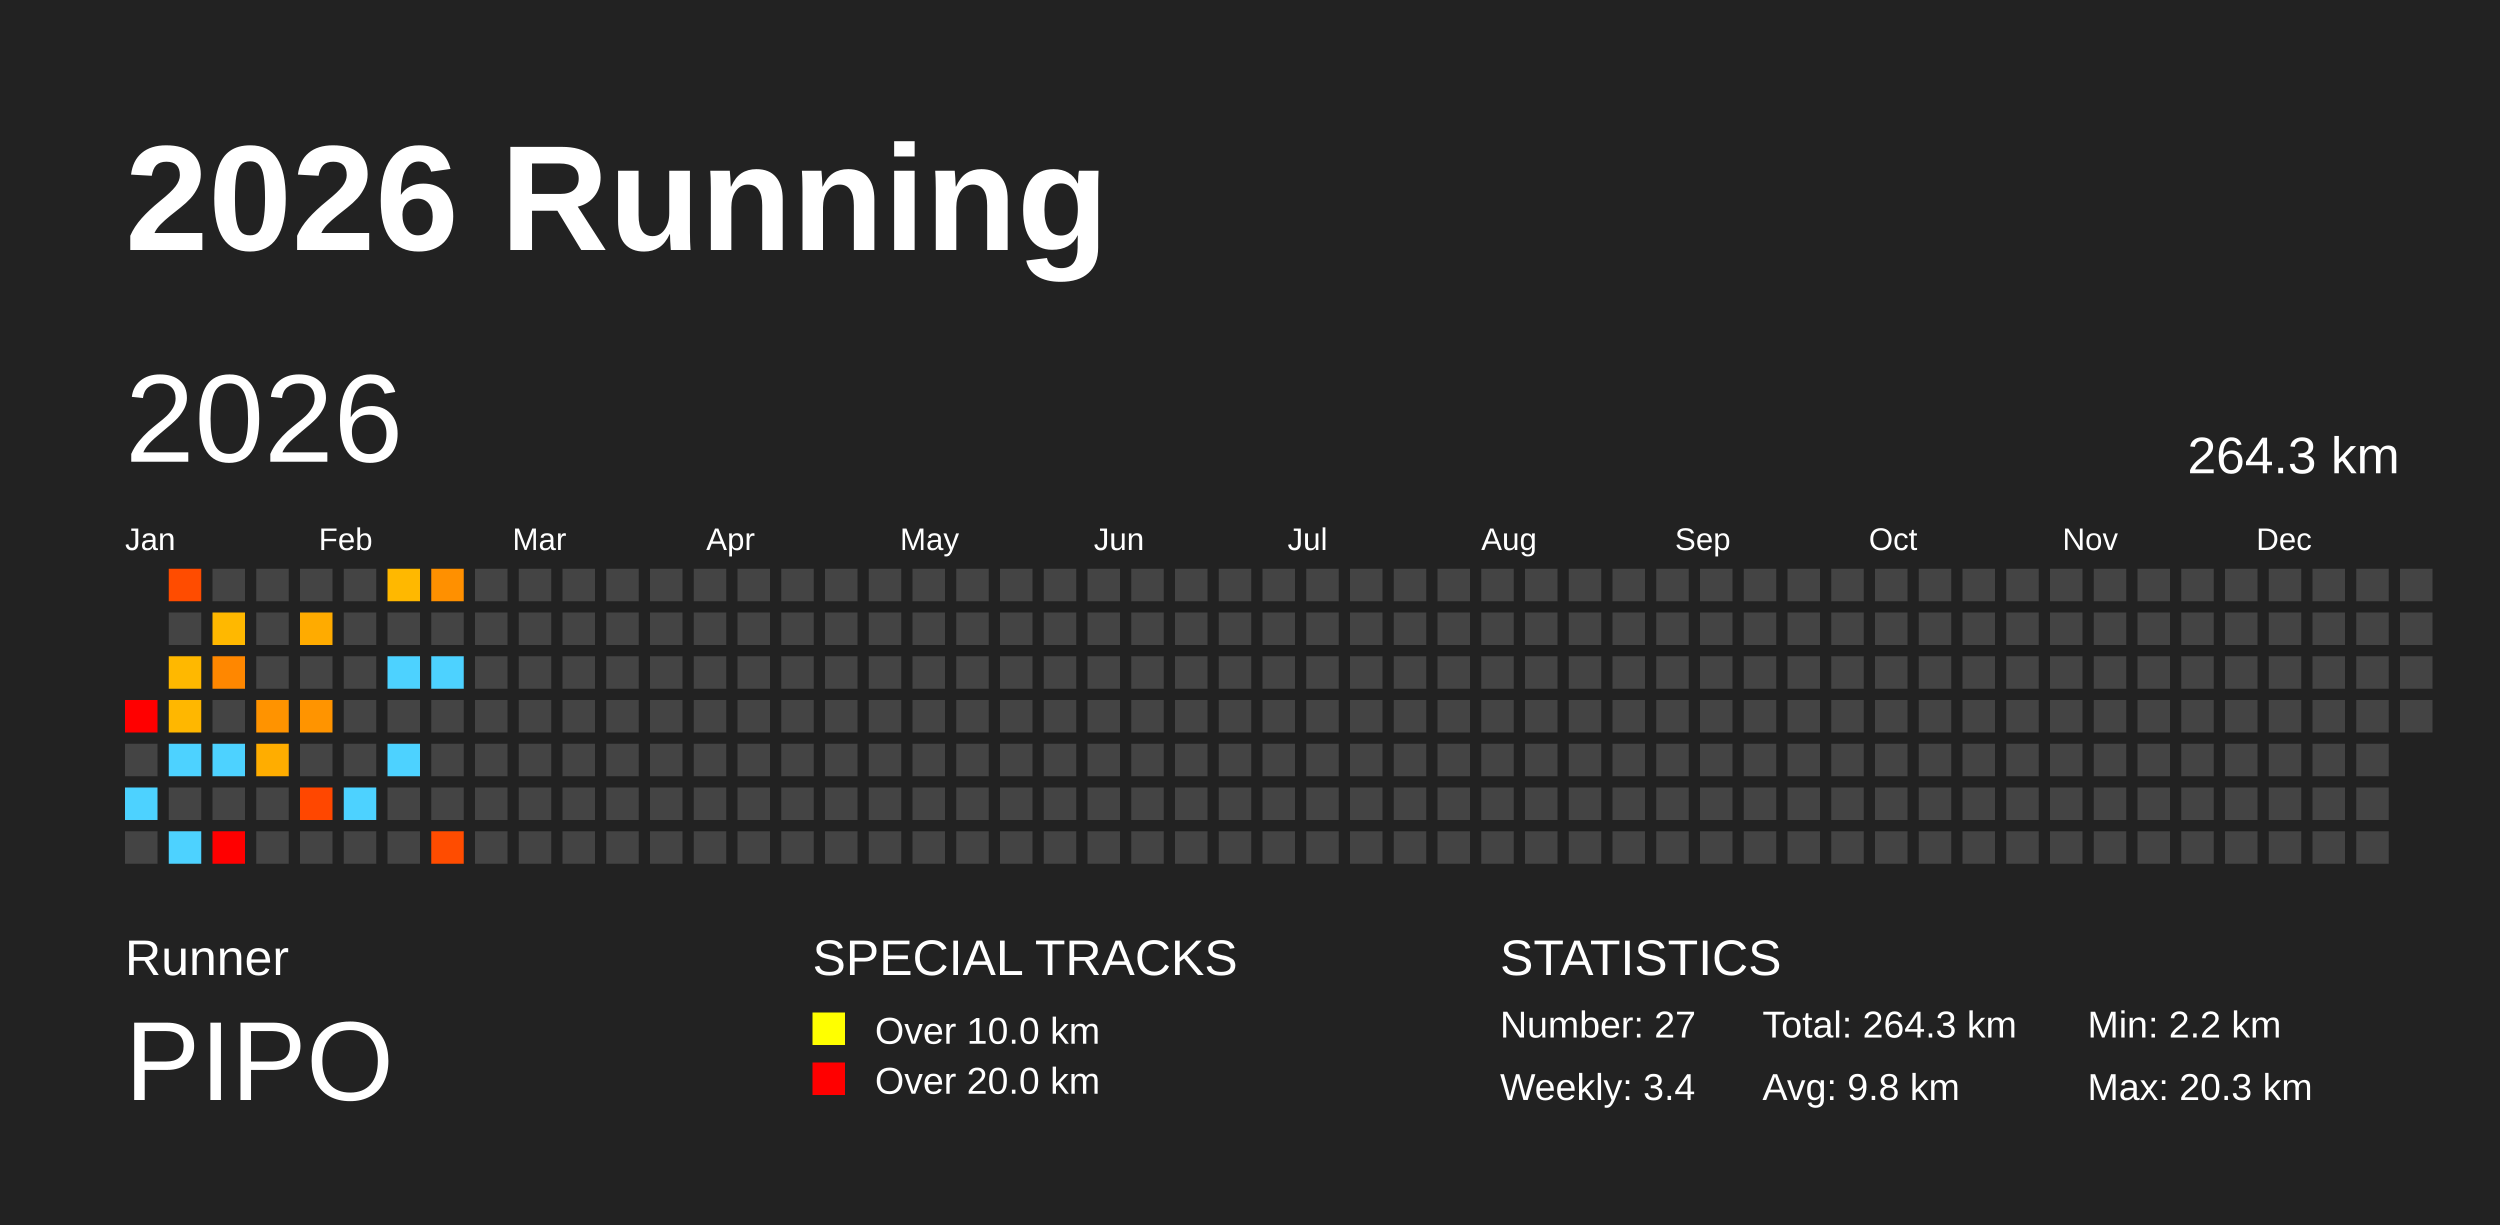
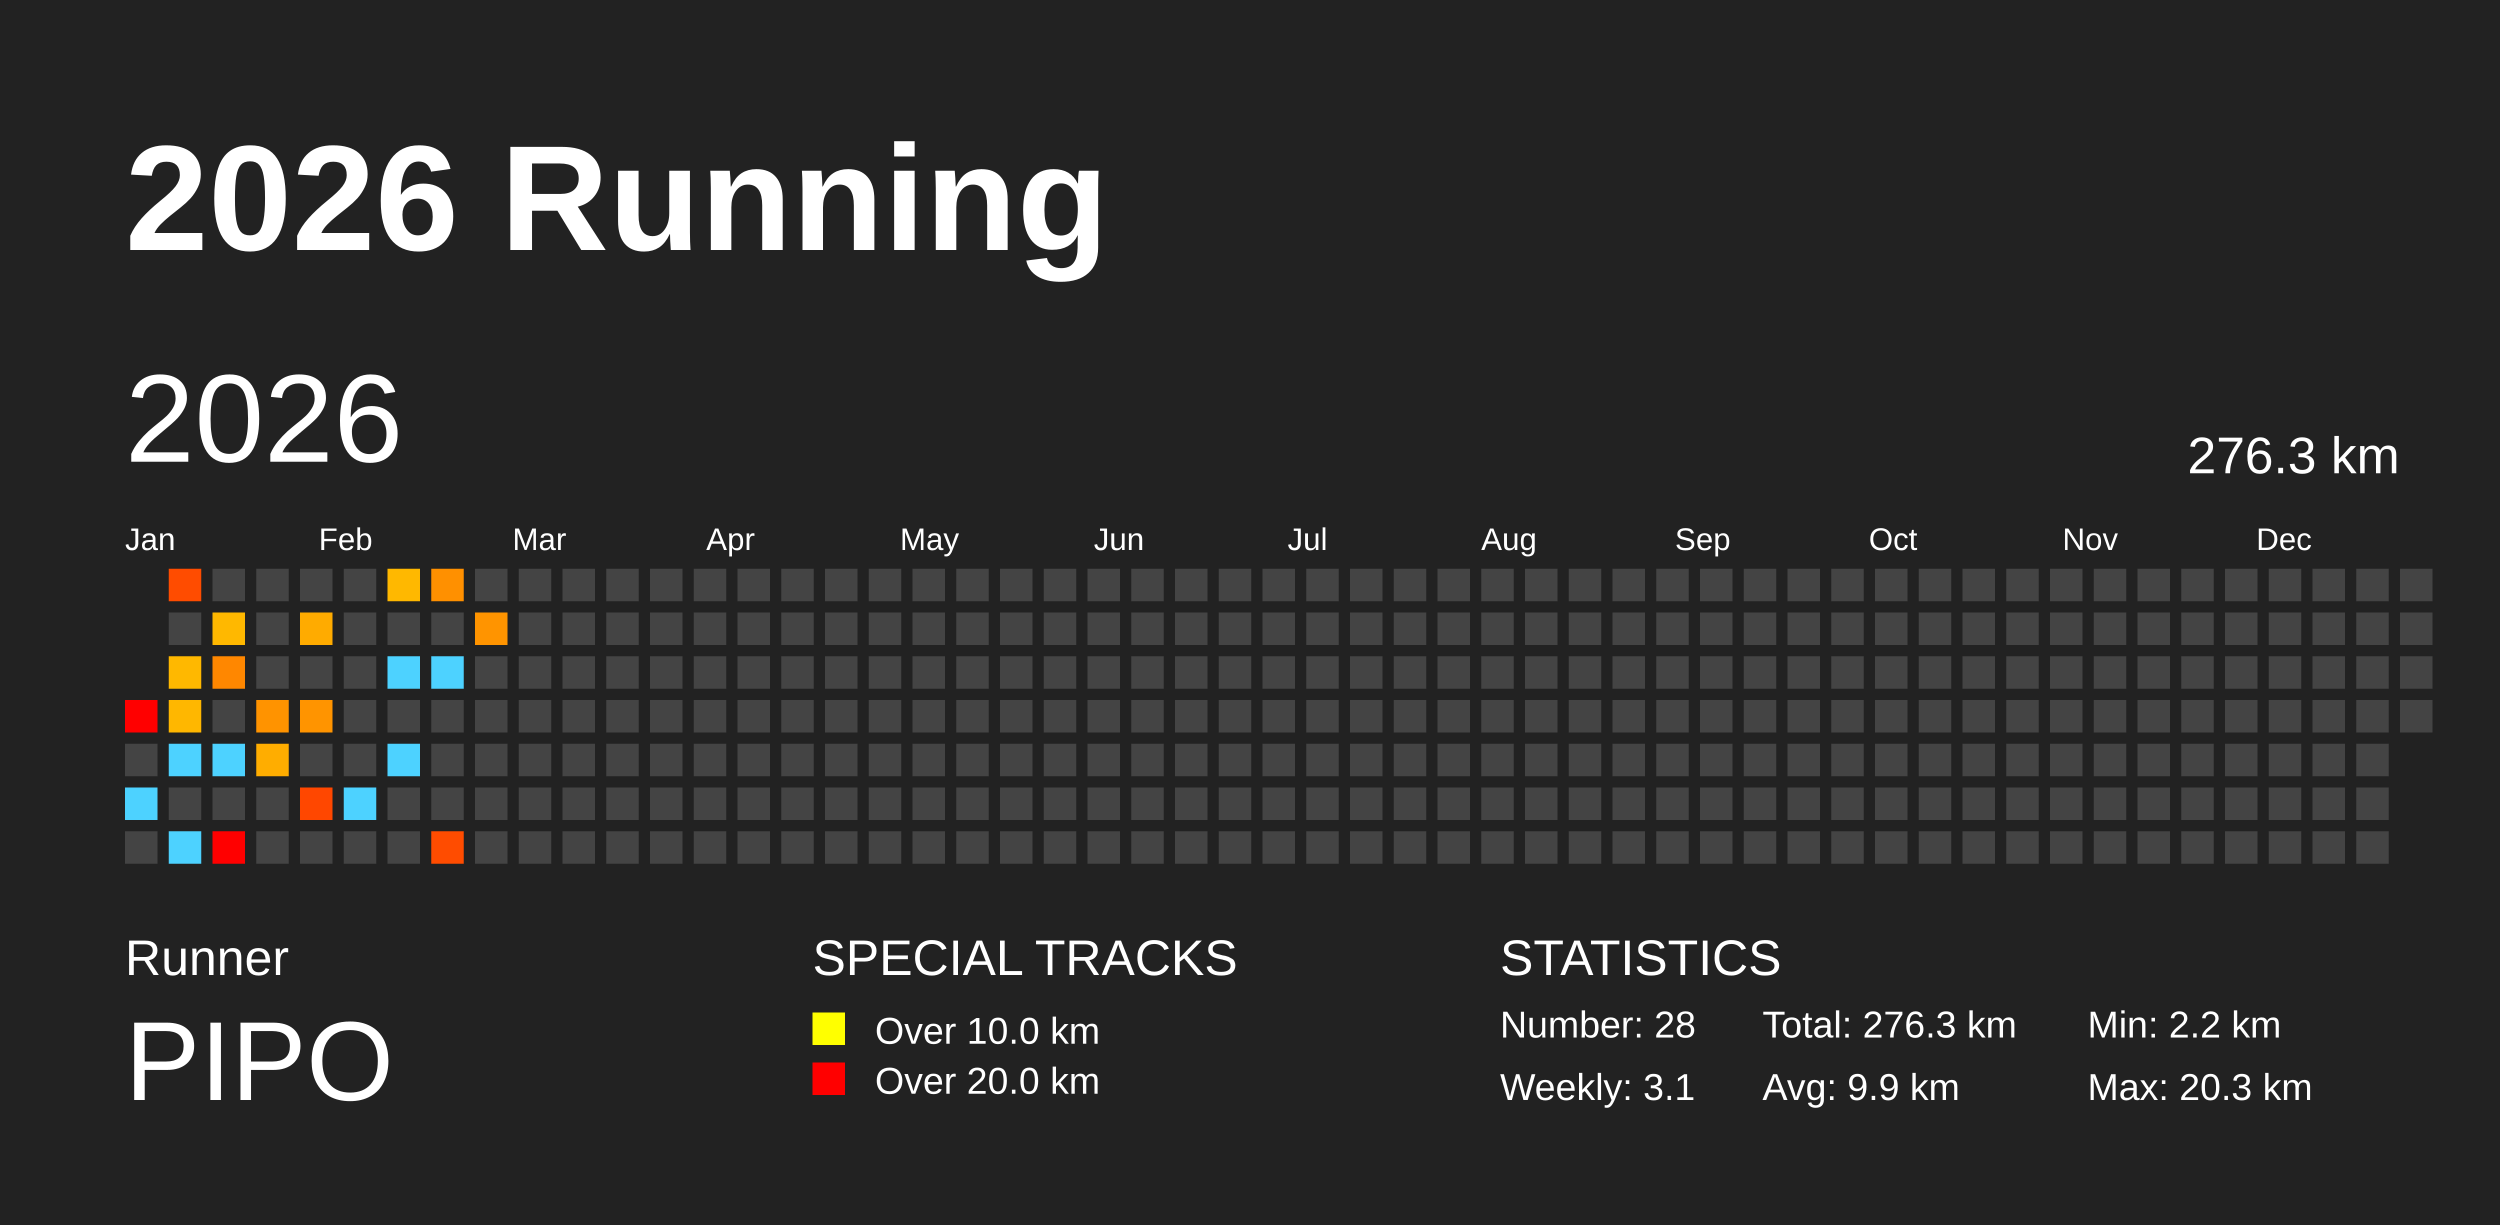
<svg xmlns="http://www.w3.org/2000/svg" baseProfile="full" height="98mm" version="1.1" viewBox="0,0,200,98" width="200mm">
  <defs />
  <rect fill="#222222" height="98" width="200" x="0" y="0" />
  <text fill="#FFFFFF" style="font-size:12px; font-family:Arial; font-weight:bold;" x="10" y="20">2026 Running</text>
  <text fill="#FFFFFF" style="font-size:4px; font-family:Arial" x="10" y="78">Runner</text>
  <text fill="#FFFFFF" style="font-size:9px; font-family:Arial" x="10" y="88">PIPO</text>
  <text fill="#FFFFFF" style="font-size:4px; font-family:Arial" x="65" y="78">SPECIAL TRACKS</text>
  <rect fill="yellow" height="2.6" width="2.6" x="65" y="81" />
  <text fill="#FFFFFF" style="font-size:3px; font-family:Arial" x="70" y="83.5">Over 10.0 km</text>
  <rect fill="red" height="2.6" width="2.6" x="65" y="85" />
  <text fill="#FFFFFF" style="font-size:3px; font-family:Arial" x="70" y="87.5">Over 20.0 km</text>
  <text fill="#FFFFFF" style="font-size:4px; font-family:Arial" x="120" y="78">STATISTICS</text>
-   <text fill="#FFFFFF" style="font-size:3px; font-family:Arial" x="120" y="83">Number: 27</text>
-   <text fill="#FFFFFF" style="font-size:3px; font-family:Arial" x="120" y="88">Weekly: 3.4</text>
-   <text fill="#FFFFFF" style="font-size:3px; font-family:Arial" x="141" y="83">Total: 264.3 km</text>
-   <text fill="#FFFFFF" style="font-size:3px; font-family:Arial" x="141" y="88">Avg: 9.8 km</text>
+   <text fill="#FFFFFF" style="font-size:3px; font-family:Arial" x="120" y="83">Number: 28</text>
+   <text fill="#FFFFFF" style="font-size:3px; font-family:Arial" x="120" y="88">Weekly: 3.1</text>
+   <text fill="#FFFFFF" style="font-size:3px; font-family:Arial" x="141" y="83">Total: 276.3 km</text>
+   <text fill="#FFFFFF" style="font-size:3px; font-family:Arial" x="141" y="88">Avg: 9.9 km</text>
  <text fill="#FFFFFF" style="font-size:3px; font-family:Arial" x="167" y="83">Min: 2.2 km</text>
  <text fill="#FFFFFF" style="font-size:3px; font-family:Arial" x="167" y="88">Max: 20.3 km</text>
  <text dominant-baseline="hanging" fill="#FFFFFF" style="font-size:10.0px; font-family:Arial;" x="10" y="30">2026</text>
-   <text dominant-baseline="hanging" fill="#FFFFFF" style="font-size:4.125px; font-family:Arial;" x="175" y="35">264.3 km</text>
+   <text dominant-baseline="hanging" fill="#FFFFFF" style="font-size:4.125px; font-family:Arial;" x="175" y="35">276.3 km</text>
  <text fill="#FFFFFF" style="font-size:2.5px; font-family:Arial" x="10.0" y="44">Jan</text>
  <text fill="#FFFFFF" style="font-size:2.5px; font-family:Arial" x="25.5" y="44">Feb</text>
  <text fill="#FFFFFF" style="font-size:2.5px; font-family:Arial" x="41.0" y="44">Mar</text>
  <text fill="#FFFFFF" style="font-size:2.5px; font-family:Arial" x="56.5" y="44">Apr</text>
  <text fill="#FFFFFF" style="font-size:2.5px; font-family:Arial" x="72.0" y="44">May</text>
  <text fill="#FFFFFF" style="font-size:2.5px; font-family:Arial" x="87.5" y="44">Jun</text>
  <text fill="#FFFFFF" style="font-size:2.5px; font-family:Arial" x="103.0" y="44">Jul</text>
  <text fill="#FFFFFF" style="font-size:2.5px; font-family:Arial" x="118.5" y="44">Aug</text>
  <text fill="#FFFFFF" style="font-size:2.5px; font-family:Arial" x="134.0" y="44">Sep</text>
  <text fill="#FFFFFF" style="font-size:2.5px; font-family:Arial" x="149.5" y="44">Oct</text>
  <text fill="#FFFFFF" style="font-size:2.5px; font-family:Arial" x="165.0" y="44">Nov</text>
  <text fill="#FFFFFF" style="font-size:2.5px; font-family:Arial" x="180.5" y="44">Dec</text>
  <rect fill="red" height="2.6" width="2.6" x="10.0" y="56.0" />
  <rect fill="#444444" height="2.6" width="2.6" x="10.0" y="59.5" />
  <rect fill="#4dd2ff" height="2.6" width="2.6" x="10.0" y="63.0" />
  <rect fill="#444444" height="2.6" width="2.6" x="10.0" y="66.5" />
  <rect fill="#ff4c00" height="2.6" width="2.6" x="13.5" y="45.5" />
  <rect fill="#444444" height="2.6" width="2.6" x="13.5" y="49.0" />
  <rect fill="#ffb800" height="2.6" width="2.6" x="13.5" y="52.5" />
  <rect fill="#ffb700" height="2.6" width="2.6" x="13.5" y="56.0" />
  <rect fill="#4dd2ff" height="2.6" width="2.6" x="13.5" y="59.5" />
  <rect fill="#444444" height="2.6" width="2.6" x="13.5" y="63.0" />
  <rect fill="#4dd2ff" height="2.6" width="2.6" x="13.5" y="66.5" />
  <rect fill="#444444" height="2.6" width="2.6" x="17.0" y="45.5" />
  <rect fill="#ffb800" height="2.6" width="2.6" x="17.0" y="49.0" />
  <rect fill="#ff8700" height="2.6" width="2.6" x="17.0" y="52.5" />
  <rect fill="#444444" height="2.6" width="2.6" x="17.0" y="56.0" />
  <rect fill="#4dd2ff" height="2.6" width="2.6" x="17.0" y="59.5" />
  <rect fill="#444444" height="2.6" width="2.6" x="17.0" y="63.0" />
  <rect fill="red" height="2.6" width="2.6" x="17.0" y="66.5" />
  <rect fill="#444444" height="2.6" width="2.6" x="20.5" y="45.5" />
  <rect fill="#444444" height="2.6" width="2.6" x="20.5" y="49.0" />
  <rect fill="#444444" height="2.6" width="2.6" x="20.5" y="52.5" />
  <rect fill="#ff9300" height="2.6" width="2.6" x="20.5" y="56.0" />
  <rect fill="#ffad00" height="2.6" width="2.6" x="20.5" y="59.5" />
  <rect fill="#444444" height="2.6" width="2.6" x="20.5" y="63.0" />
  <rect fill="#444444" height="2.6" width="2.6" x="20.5" y="66.5" />
  <rect fill="#444444" height="2.6" width="2.6" x="24.0" y="45.5" />
  <rect fill="#ffab00" height="2.6" width="2.6" x="24.0" y="49.0" />
  <rect fill="#444444" height="2.6" width="2.6" x="24.0" y="52.5" />
  <rect fill="#ff9400" height="2.6" width="2.6" x="24.0" y="56.0" />
  <rect fill="#444444" height="2.6" width="2.6" x="24.0" y="59.5" />
  <rect fill="#ff4700" height="2.6" width="2.6" x="24.0" y="63.0" />
  <rect fill="#444444" height="2.6" width="2.6" x="24.0" y="66.5" />
  <rect fill="#444444" height="2.6" width="2.6" x="27.5" y="45.5" />
  <rect fill="#444444" height="2.6" width="2.6" x="27.5" y="49.0" />
  <rect fill="#444444" height="2.6" width="2.6" x="27.5" y="52.5" />
  <rect fill="#444444" height="2.6" width="2.6" x="27.5" y="56.0" />
  <rect fill="#444444" height="2.6" width="2.6" x="27.5" y="59.5" />
  <rect fill="#4dd2ff" height="2.6" width="2.6" x="27.5" y="63.0" />
  <rect fill="#444444" height="2.6" width="2.6" x="27.5" y="66.5" />
  <rect fill="#ffb800" height="2.6" width="2.6" x="31.0" y="45.5" />
  <rect fill="#444444" height="2.6" width="2.6" x="31.0" y="49.0" />
  <rect fill="#4dd2ff" height="2.6" width="2.6" x="31.0" y="52.5" />
  <rect fill="#444444" height="2.6" width="2.6" x="31.0" y="56.0" />
  <rect fill="#4dd2ff" height="2.6" width="2.6" x="31.0" y="59.5" />
  <rect fill="#444444" height="2.6" width="2.6" x="31.0" y="63.0" />
  <rect fill="#444444" height="2.6" width="2.6" x="31.0" y="66.5" />
  <rect fill="#ff9000" height="2.6" width="2.6" x="34.5" y="45.5" />
  <rect fill="#444444" height="2.6" width="2.6" x="34.5" y="49.0" />
  <rect fill="#4dd2ff" height="2.6" width="2.6" x="34.5" y="52.5" />
  <rect fill="#444444" height="2.6" width="2.6" x="34.5" y="56.0" />
  <rect fill="#444444" height="2.6" width="2.6" x="34.5" y="59.5" />
  <rect fill="#444444" height="2.6" width="2.6" x="34.5" y="63.0" />
  <rect fill="#ff4c00" height="2.6" width="2.6" x="34.5" y="66.5" />
  <rect fill="#444444" height="2.6" width="2.6" x="38.0" y="45.5" />
-   <rect fill="#444444" height="2.6" width="2.6" x="38.0" y="49.0" />
+   <rect fill="#ff9400" height="2.6" width="2.6" x="38.0" y="49.0" />
  <rect fill="#444444" height="2.6" width="2.6" x="38.0" y="52.5" />
  <rect fill="#444444" height="2.6" width="2.6" x="38.0" y="56.0" />
  <rect fill="#444444" height="2.6" width="2.6" x="38.0" y="59.5" />
  <rect fill="#444444" height="2.6" width="2.6" x="38.0" y="63.0" />
  <rect fill="#444444" height="2.6" width="2.6" x="38.0" y="66.5" />
  <rect fill="#444444" height="2.6" width="2.6" x="41.5" y="45.5" />
  <rect fill="#444444" height="2.6" width="2.6" x="41.5" y="49.0" />
  <rect fill="#444444" height="2.6" width="2.6" x="41.5" y="52.5" />
  <rect fill="#444444" height="2.6" width="2.6" x="41.5" y="56.0" />
  <rect fill="#444444" height="2.6" width="2.6" x="41.5" y="59.5" />
  <rect fill="#444444" height="2.6" width="2.6" x="41.5" y="63.0" />
  <rect fill="#444444" height="2.6" width="2.6" x="41.5" y="66.5" />
  <rect fill="#444444" height="2.6" width="2.6" x="45.0" y="45.5" />
  <rect fill="#444444" height="2.6" width="2.6" x="45.0" y="49.0" />
  <rect fill="#444444" height="2.6" width="2.6" x="45.0" y="52.5" />
  <rect fill="#444444" height="2.6" width="2.6" x="45.0" y="56.0" />
  <rect fill="#444444" height="2.6" width="2.6" x="45.0" y="59.5" />
  <rect fill="#444444" height="2.6" width="2.6" x="45.0" y="63.0" />
  <rect fill="#444444" height="2.6" width="2.6" x="45.0" y="66.5" />
  <rect fill="#444444" height="2.6" width="2.6" x="48.5" y="45.5" />
  <rect fill="#444444" height="2.6" width="2.6" x="48.5" y="49.0" />
  <rect fill="#444444" height="2.6" width="2.6" x="48.5" y="52.5" />
  <rect fill="#444444" height="2.6" width="2.6" x="48.5" y="56.0" />
  <rect fill="#444444" height="2.6" width="2.6" x="48.5" y="59.5" />
  <rect fill="#444444" height="2.6" width="2.6" x="48.5" y="63.0" />
  <rect fill="#444444" height="2.6" width="2.6" x="48.5" y="66.5" />
  <rect fill="#444444" height="2.6" width="2.6" x="52.0" y="45.5" />
  <rect fill="#444444" height="2.6" width="2.6" x="52.0" y="49.0" />
  <rect fill="#444444" height="2.6" width="2.6" x="52.0" y="52.5" />
  <rect fill="#444444" height="2.6" width="2.6" x="52.0" y="56.0" />
  <rect fill="#444444" height="2.6" width="2.6" x="52.0" y="59.5" />
  <rect fill="#444444" height="2.6" width="2.6" x="52.0" y="63.0" />
  <rect fill="#444444" height="2.6" width="2.6" x="52.0" y="66.5" />
  <rect fill="#444444" height="2.6" width="2.6" x="55.5" y="45.5" />
  <rect fill="#444444" height="2.6" width="2.6" x="55.5" y="49.0" />
  <rect fill="#444444" height="2.6" width="2.6" x="55.5" y="52.5" />
  <rect fill="#444444" height="2.6" width="2.6" x="55.5" y="56.0" />
  <rect fill="#444444" height="2.6" width="2.6" x="55.5" y="59.5" />
  <rect fill="#444444" height="2.6" width="2.6" x="55.5" y="63.0" />
  <rect fill="#444444" height="2.6" width="2.6" x="55.5" y="66.5" />
  <rect fill="#444444" height="2.6" width="2.6" x="59.0" y="45.5" />
  <rect fill="#444444" height="2.6" width="2.6" x="59.0" y="49.0" />
  <rect fill="#444444" height="2.6" width="2.6" x="59.0" y="52.5" />
  <rect fill="#444444" height="2.6" width="2.6" x="59.0" y="56.0" />
  <rect fill="#444444" height="2.6" width="2.6" x="59.0" y="59.5" />
  <rect fill="#444444" height="2.6" width="2.6" x="59.0" y="63.0" />
  <rect fill="#444444" height="2.6" width="2.6" x="59.0" y="66.5" />
  <rect fill="#444444" height="2.6" width="2.6" x="62.5" y="45.5" />
  <rect fill="#444444" height="2.6" width="2.6" x="62.5" y="49.0" />
  <rect fill="#444444" height="2.6" width="2.6" x="62.5" y="52.5" />
  <rect fill="#444444" height="2.6" width="2.6" x="62.5" y="56.0" />
  <rect fill="#444444" height="2.6" width="2.6" x="62.5" y="59.5" />
  <rect fill="#444444" height="2.6" width="2.6" x="62.5" y="63.0" />
  <rect fill="#444444" height="2.6" width="2.6" x="62.5" y="66.5" />
  <rect fill="#444444" height="2.6" width="2.6" x="66.0" y="45.5" />
  <rect fill="#444444" height="2.6" width="2.6" x="66.0" y="49.0" />
  <rect fill="#444444" height="2.6" width="2.6" x="66.0" y="52.5" />
  <rect fill="#444444" height="2.6" width="2.6" x="66.0" y="56.0" />
  <rect fill="#444444" height="2.6" width="2.6" x="66.0" y="59.5" />
  <rect fill="#444444" height="2.6" width="2.6" x="66.0" y="63.0" />
  <rect fill="#444444" height="2.6" width="2.6" x="66.0" y="66.5" />
  <rect fill="#444444" height="2.6" width="2.6" x="69.5" y="45.5" />
  <rect fill="#444444" height="2.6" width="2.6" x="69.5" y="49.0" />
  <rect fill="#444444" height="2.6" width="2.6" x="69.5" y="52.5" />
  <rect fill="#444444" height="2.6" width="2.6" x="69.5" y="56.0" />
  <rect fill="#444444" height="2.6" width="2.6" x="69.5" y="59.5" />
  <rect fill="#444444" height="2.6" width="2.6" x="69.5" y="63.0" />
  <rect fill="#444444" height="2.6" width="2.6" x="69.5" y="66.5" />
  <rect fill="#444444" height="2.6" width="2.6" x="73.0" y="45.5" />
  <rect fill="#444444" height="2.6" width="2.6" x="73.0" y="49.0" />
  <rect fill="#444444" height="2.6" width="2.6" x="73.0" y="52.5" />
  <rect fill="#444444" height="2.6" width="2.6" x="73.0" y="56.0" />
  <rect fill="#444444" height="2.6" width="2.6" x="73.0" y="59.5" />
  <rect fill="#444444" height="2.6" width="2.6" x="73.0" y="63.0" />
  <rect fill="#444444" height="2.6" width="2.6" x="73.0" y="66.5" />
  <rect fill="#444444" height="2.6" width="2.6" x="76.5" y="45.5" />
  <rect fill="#444444" height="2.6" width="2.6" x="76.5" y="49.0" />
  <rect fill="#444444" height="2.6" width="2.6" x="76.5" y="52.5" />
  <rect fill="#444444" height="2.6" width="2.6" x="76.5" y="56.0" />
  <rect fill="#444444" height="2.6" width="2.6" x="76.5" y="59.5" />
  <rect fill="#444444" height="2.6" width="2.6" x="76.5" y="63.0" />
  <rect fill="#444444" height="2.6" width="2.6" x="76.5" y="66.5" />
  <rect fill="#444444" height="2.6" width="2.6" x="80.0" y="45.5" />
  <rect fill="#444444" height="2.6" width="2.6" x="80.0" y="49.0" />
  <rect fill="#444444" height="2.6" width="2.6" x="80.0" y="52.5" />
  <rect fill="#444444" height="2.6" width="2.6" x="80.0" y="56.0" />
  <rect fill="#444444" height="2.6" width="2.6" x="80.0" y="59.5" />
  <rect fill="#444444" height="2.6" width="2.6" x="80.0" y="63.0" />
  <rect fill="#444444" height="2.6" width="2.6" x="80.0" y="66.5" />
  <rect fill="#444444" height="2.6" width="2.6" x="83.5" y="45.5" />
  <rect fill="#444444" height="2.6" width="2.6" x="83.5" y="49.0" />
  <rect fill="#444444" height="2.6" width="2.6" x="83.5" y="52.5" />
  <rect fill="#444444" height="2.6" width="2.6" x="83.5" y="56.0" />
  <rect fill="#444444" height="2.6" width="2.6" x="83.5" y="59.5" />
  <rect fill="#444444" height="2.6" width="2.6" x="83.5" y="63.0" />
  <rect fill="#444444" height="2.6" width="2.6" x="83.5" y="66.5" />
  <rect fill="#444444" height="2.6" width="2.6" x="87.0" y="45.5" />
  <rect fill="#444444" height="2.6" width="2.6" x="87.0" y="49.0" />
  <rect fill="#444444" height="2.6" width="2.6" x="87.0" y="52.5" />
  <rect fill="#444444" height="2.6" width="2.6" x="87.0" y="56.0" />
  <rect fill="#444444" height="2.6" width="2.6" x="87.0" y="59.5" />
  <rect fill="#444444" height="2.6" width="2.6" x="87.0" y="63.0" />
  <rect fill="#444444" height="2.6" width="2.6" x="87.0" y="66.5" />
  <rect fill="#444444" height="2.6" width="2.6" x="90.5" y="45.5" />
  <rect fill="#444444" height="2.6" width="2.6" x="90.5" y="49.0" />
  <rect fill="#444444" height="2.6" width="2.6" x="90.5" y="52.5" />
  <rect fill="#444444" height="2.6" width="2.6" x="90.5" y="56.0" />
  <rect fill="#444444" height="2.6" width="2.6" x="90.5" y="59.5" />
  <rect fill="#444444" height="2.6" width="2.6" x="90.5" y="63.0" />
  <rect fill="#444444" height="2.6" width="2.6" x="90.5" y="66.5" />
  <rect fill="#444444" height="2.6" width="2.6" x="94.0" y="45.5" />
  <rect fill="#444444" height="2.6" width="2.6" x="94.0" y="49.0" />
  <rect fill="#444444" height="2.6" width="2.6" x="94.0" y="52.5" />
  <rect fill="#444444" height="2.6" width="2.6" x="94.0" y="56.0" />
  <rect fill="#444444" height="2.6" width="2.6" x="94.0" y="59.5" />
  <rect fill="#444444" height="2.6" width="2.6" x="94.0" y="63.0" />
  <rect fill="#444444" height="2.6" width="2.6" x="94.0" y="66.5" />
  <rect fill="#444444" height="2.6" width="2.6" x="97.5" y="45.5" />
  <rect fill="#444444" height="2.6" width="2.6" x="97.5" y="49.0" />
  <rect fill="#444444" height="2.6" width="2.6" x="97.5" y="52.5" />
  <rect fill="#444444" height="2.6" width="2.6" x="97.5" y="56.0" />
  <rect fill="#444444" height="2.6" width="2.6" x="97.5" y="59.5" />
  <rect fill="#444444" height="2.6" width="2.6" x="97.5" y="63.0" />
  <rect fill="#444444" height="2.6" width="2.6" x="97.5" y="66.5" />
  <rect fill="#444444" height="2.6" width="2.6" x="101.0" y="45.5" />
  <rect fill="#444444" height="2.6" width="2.6" x="101.0" y="49.0" />
  <rect fill="#444444" height="2.6" width="2.6" x="101.0" y="52.5" />
  <rect fill="#444444" height="2.6" width="2.6" x="101.0" y="56.0" />
  <rect fill="#444444" height="2.6" width="2.6" x="101.0" y="59.5" />
  <rect fill="#444444" height="2.6" width="2.6" x="101.0" y="63.0" />
  <rect fill="#444444" height="2.6" width="2.6" x="101.0" y="66.5" />
  <rect fill="#444444" height="2.6" width="2.6" x="104.5" y="45.5" />
  <rect fill="#444444" height="2.6" width="2.6" x="104.5" y="49.0" />
  <rect fill="#444444" height="2.6" width="2.6" x="104.5" y="52.5" />
  <rect fill="#444444" height="2.6" width="2.6" x="104.5" y="56.0" />
  <rect fill="#444444" height="2.6" width="2.6" x="104.5" y="59.5" />
  <rect fill="#444444" height="2.6" width="2.6" x="104.5" y="63.0" />
  <rect fill="#444444" height="2.6" width="2.6" x="104.5" y="66.5" />
  <rect fill="#444444" height="2.6" width="2.6" x="108.0" y="45.5" />
  <rect fill="#444444" height="2.6" width="2.6" x="108.0" y="49.0" />
  <rect fill="#444444" height="2.6" width="2.6" x="108.0" y="52.5" />
  <rect fill="#444444" height="2.6" width="2.6" x="108.0" y="56.0" />
  <rect fill="#444444" height="2.6" width="2.6" x="108.0" y="59.5" />
  <rect fill="#444444" height="2.6" width="2.6" x="108.0" y="63.0" />
  <rect fill="#444444" height="2.6" width="2.6" x="108.0" y="66.5" />
  <rect fill="#444444" height="2.6" width="2.6" x="111.5" y="45.5" />
  <rect fill="#444444" height="2.6" width="2.6" x="111.5" y="49.0" />
  <rect fill="#444444" height="2.6" width="2.6" x="111.5" y="52.5" />
  <rect fill="#444444" height="2.6" width="2.6" x="111.5" y="56.0" />
  <rect fill="#444444" height="2.6" width="2.6" x="111.5" y="59.5" />
  <rect fill="#444444" height="2.6" width="2.6" x="111.5" y="63.0" />
  <rect fill="#444444" height="2.6" width="2.6" x="111.5" y="66.5" />
  <rect fill="#444444" height="2.6" width="2.6" x="115.0" y="45.5" />
  <rect fill="#444444" height="2.6" width="2.6" x="115.0" y="49.0" />
  <rect fill="#444444" height="2.6" width="2.6" x="115.0" y="52.5" />
  <rect fill="#444444" height="2.6" width="2.6" x="115.0" y="56.0" />
  <rect fill="#444444" height="2.6" width="2.6" x="115.0" y="59.5" />
  <rect fill="#444444" height="2.6" width="2.6" x="115.0" y="63.0" />
  <rect fill="#444444" height="2.6" width="2.6" x="115.0" y="66.5" />
  <rect fill="#444444" height="2.6" width="2.6" x="118.5" y="45.5" />
  <rect fill="#444444" height="2.6" width="2.6" x="118.5" y="49.0" />
  <rect fill="#444444" height="2.6" width="2.6" x="118.5" y="52.5" />
  <rect fill="#444444" height="2.6" width="2.6" x="118.5" y="56.0" />
  <rect fill="#444444" height="2.6" width="2.6" x="118.5" y="59.5" />
  <rect fill="#444444" height="2.6" width="2.6" x="118.5" y="63.0" />
  <rect fill="#444444" height="2.6" width="2.6" x="118.5" y="66.5" />
  <rect fill="#444444" height="2.6" width="2.6" x="122.0" y="45.5" />
  <rect fill="#444444" height="2.6" width="2.6" x="122.0" y="49.0" />
  <rect fill="#444444" height="2.6" width="2.6" x="122.0" y="52.5" />
  <rect fill="#444444" height="2.6" width="2.6" x="122.0" y="56.0" />
  <rect fill="#444444" height="2.6" width="2.6" x="122.0" y="59.5" />
  <rect fill="#444444" height="2.6" width="2.6" x="122.0" y="63.0" />
  <rect fill="#444444" height="2.6" width="2.6" x="122.0" y="66.5" />
  <rect fill="#444444" height="2.6" width="2.6" x="125.5" y="45.5" />
  <rect fill="#444444" height="2.6" width="2.6" x="125.5" y="49.0" />
  <rect fill="#444444" height="2.6" width="2.6" x="125.5" y="52.5" />
  <rect fill="#444444" height="2.6" width="2.6" x="125.5" y="56.0" />
  <rect fill="#444444" height="2.6" width="2.6" x="125.5" y="59.5" />
  <rect fill="#444444" height="2.6" width="2.6" x="125.5" y="63.0" />
  <rect fill="#444444" height="2.6" width="2.6" x="125.5" y="66.5" />
  <rect fill="#444444" height="2.6" width="2.6" x="129.0" y="45.5" />
  <rect fill="#444444" height="2.6" width="2.6" x="129.0" y="49.0" />
  <rect fill="#444444" height="2.6" width="2.6" x="129.0" y="52.5" />
  <rect fill="#444444" height="2.6" width="2.6" x="129.0" y="56.0" />
  <rect fill="#444444" height="2.6" width="2.6" x="129.0" y="59.5" />
  <rect fill="#444444" height="2.6" width="2.6" x="129.0" y="63.0" />
  <rect fill="#444444" height="2.6" width="2.6" x="129.0" y="66.5" />
  <rect fill="#444444" height="2.6" width="2.6" x="132.5" y="45.5" />
  <rect fill="#444444" height="2.6" width="2.6" x="132.5" y="49.0" />
  <rect fill="#444444" height="2.6" width="2.6" x="132.5" y="52.5" />
  <rect fill="#444444" height="2.6" width="2.6" x="132.5" y="56.0" />
  <rect fill="#444444" height="2.6" width="2.6" x="132.5" y="59.5" />
  <rect fill="#444444" height="2.6" width="2.6" x="132.5" y="63.0" />
  <rect fill="#444444" height="2.6" width="2.6" x="132.5" y="66.5" />
  <rect fill="#444444" height="2.6" width="2.6" x="136.0" y="45.5" />
  <rect fill="#444444" height="2.6" width="2.6" x="136.0" y="49.0" />
  <rect fill="#444444" height="2.6" width="2.6" x="136.0" y="52.5" />
  <rect fill="#444444" height="2.6" width="2.6" x="136.0" y="56.0" />
  <rect fill="#444444" height="2.6" width="2.6" x="136.0" y="59.5" />
  <rect fill="#444444" height="2.6" width="2.6" x="136.0" y="63.0" />
  <rect fill="#444444" height="2.6" width="2.6" x="136.0" y="66.5" />
  <rect fill="#444444" height="2.6" width="2.6" x="139.5" y="45.5" />
  <rect fill="#444444" height="2.6" width="2.6" x="139.5" y="49.0" />
  <rect fill="#444444" height="2.6" width="2.6" x="139.5" y="52.5" />
  <rect fill="#444444" height="2.6" width="2.6" x="139.5" y="56.0" />
  <rect fill="#444444" height="2.6" width="2.6" x="139.5" y="59.5" />
  <rect fill="#444444" height="2.6" width="2.6" x="139.5" y="63.0" />
  <rect fill="#444444" height="2.6" width="2.6" x="139.5" y="66.5" />
  <rect fill="#444444" height="2.6" width="2.6" x="143.0" y="45.5" />
  <rect fill="#444444" height="2.6" width="2.6" x="143.0" y="49.0" />
  <rect fill="#444444" height="2.6" width="2.6" x="143.0" y="52.5" />
  <rect fill="#444444" height="2.6" width="2.6" x="143.0" y="56.0" />
  <rect fill="#444444" height="2.6" width="2.6" x="143.0" y="59.5" />
  <rect fill="#444444" height="2.6" width="2.6" x="143.0" y="63.0" />
  <rect fill="#444444" height="2.6" width="2.6" x="143.0" y="66.5" />
  <rect fill="#444444" height="2.6" width="2.6" x="146.5" y="45.5" />
  <rect fill="#444444" height="2.6" width="2.6" x="146.5" y="49.0" />
  <rect fill="#444444" height="2.6" width="2.6" x="146.5" y="52.5" />
  <rect fill="#444444" height="2.6" width="2.6" x="146.5" y="56.0" />
  <rect fill="#444444" height="2.6" width="2.6" x="146.5" y="59.5" />
  <rect fill="#444444" height="2.6" width="2.6" x="146.5" y="63.0" />
  <rect fill="#444444" height="2.6" width="2.6" x="146.5" y="66.5" />
  <rect fill="#444444" height="2.6" width="2.6" x="150.0" y="45.5" />
  <rect fill="#444444" height="2.6" width="2.6" x="150.0" y="49.0" />
  <rect fill="#444444" height="2.6" width="2.6" x="150.0" y="52.5" />
  <rect fill="#444444" height="2.6" width="2.6" x="150.0" y="56.0" />
  <rect fill="#444444" height="2.6" width="2.6" x="150.0" y="59.5" />
  <rect fill="#444444" height="2.6" width="2.6" x="150.0" y="63.0" />
  <rect fill="#444444" height="2.6" width="2.6" x="150.0" y="66.5" />
  <rect fill="#444444" height="2.6" width="2.6" x="153.5" y="45.5" />
  <rect fill="#444444" height="2.6" width="2.6" x="153.5" y="49.0" />
  <rect fill="#444444" height="2.6" width="2.6" x="153.5" y="52.5" />
  <rect fill="#444444" height="2.6" width="2.6" x="153.5" y="56.0" />
  <rect fill="#444444" height="2.6" width="2.6" x="153.5" y="59.5" />
  <rect fill="#444444" height="2.6" width="2.6" x="153.5" y="63.0" />
  <rect fill="#444444" height="2.6" width="2.6" x="153.5" y="66.5" />
  <rect fill="#444444" height="2.6" width="2.6" x="157.0" y="45.5" />
  <rect fill="#444444" height="2.6" width="2.6" x="157.0" y="49.0" />
  <rect fill="#444444" height="2.6" width="2.6" x="157.0" y="52.5" />
  <rect fill="#444444" height="2.6" width="2.6" x="157.0" y="56.0" />
  <rect fill="#444444" height="2.6" width="2.6" x="157.0" y="59.5" />
  <rect fill="#444444" height="2.6" width="2.6" x="157.0" y="63.0" />
  <rect fill="#444444" height="2.6" width="2.6" x="157.0" y="66.5" />
  <rect fill="#444444" height="2.6" width="2.6" x="160.5" y="45.5" />
  <rect fill="#444444" height="2.6" width="2.6" x="160.5" y="49.0" />
  <rect fill="#444444" height="2.6" width="2.6" x="160.5" y="52.5" />
  <rect fill="#444444" height="2.6" width="2.6" x="160.5" y="56.0" />
  <rect fill="#444444" height="2.6" width="2.6" x="160.5" y="59.5" />
  <rect fill="#444444" height="2.6" width="2.6" x="160.5" y="63.0" />
  <rect fill="#444444" height="2.6" width="2.6" x="160.5" y="66.5" />
  <rect fill="#444444" height="2.6" width="2.6" x="164.0" y="45.5" />
  <rect fill="#444444" height="2.6" width="2.6" x="164.0" y="49.0" />
  <rect fill="#444444" height="2.6" width="2.6" x="164.0" y="52.5" />
  <rect fill="#444444" height="2.6" width="2.6" x="164.0" y="56.0" />
  <rect fill="#444444" height="2.6" width="2.6" x="164.0" y="59.5" />
  <rect fill="#444444" height="2.6" width="2.6" x="164.0" y="63.0" />
  <rect fill="#444444" height="2.6" width="2.6" x="164.0" y="66.5" />
  <rect fill="#444444" height="2.6" width="2.6" x="167.5" y="45.5" />
  <rect fill="#444444" height="2.6" width="2.6" x="167.5" y="49.0" />
  <rect fill="#444444" height="2.6" width="2.6" x="167.5" y="52.5" />
  <rect fill="#444444" height="2.6" width="2.6" x="167.5" y="56.0" />
  <rect fill="#444444" height="2.6" width="2.6" x="167.5" y="59.5" />
  <rect fill="#444444" height="2.6" width="2.6" x="167.5" y="63.0" />
  <rect fill="#444444" height="2.6" width="2.6" x="167.5" y="66.5" />
  <rect fill="#444444" height="2.6" width="2.6" x="171.0" y="45.5" />
  <rect fill="#444444" height="2.6" width="2.6" x="171.0" y="49.0" />
  <rect fill="#444444" height="2.6" width="2.6" x="171.0" y="52.5" />
  <rect fill="#444444" height="2.6" width="2.6" x="171.0" y="56.0" />
  <rect fill="#444444" height="2.6" width="2.6" x="171.0" y="59.5" />
  <rect fill="#444444" height="2.6" width="2.6" x="171.0" y="63.0" />
  <rect fill="#444444" height="2.6" width="2.6" x="171.0" y="66.5" />
  <rect fill="#444444" height="2.6" width="2.6" x="174.5" y="45.5" />
  <rect fill="#444444" height="2.6" width="2.6" x="174.5" y="49.0" />
  <rect fill="#444444" height="2.6" width="2.6" x="174.5" y="52.5" />
  <rect fill="#444444" height="2.6" width="2.6" x="174.5" y="56.0" />
  <rect fill="#444444" height="2.6" width="2.6" x="174.5" y="59.5" />
  <rect fill="#444444" height="2.6" width="2.6" x="174.5" y="63.0" />
  <rect fill="#444444" height="2.6" width="2.6" x="174.5" y="66.5" />
  <rect fill="#444444" height="2.6" width="2.6" x="178.0" y="45.5" />
  <rect fill="#444444" height="2.6" width="2.6" x="178.0" y="49.0" />
  <rect fill="#444444" height="2.6" width="2.6" x="178.0" y="52.5" />
  <rect fill="#444444" height="2.6" width="2.6" x="178.0" y="56.0" />
  <rect fill="#444444" height="2.6" width="2.6" x="178.0" y="59.5" />
  <rect fill="#444444" height="2.6" width="2.6" x="178.0" y="63.0" />
  <rect fill="#444444" height="2.6" width="2.6" x="178.0" y="66.5" />
  <rect fill="#444444" height="2.6" width="2.6" x="181.5" y="45.5" />
  <rect fill="#444444" height="2.6" width="2.6" x="181.5" y="49.0" />
  <rect fill="#444444" height="2.6" width="2.6" x="181.5" y="52.5" />
  <rect fill="#444444" height="2.6" width="2.6" x="181.5" y="56.0" />
  <rect fill="#444444" height="2.6" width="2.6" x="181.5" y="59.5" />
  <rect fill="#444444" height="2.6" width="2.6" x="181.5" y="63.0" />
  <rect fill="#444444" height="2.6" width="2.6" x="181.5" y="66.5" />
  <rect fill="#444444" height="2.6" width="2.6" x="185.0" y="45.5" />
  <rect fill="#444444" height="2.6" width="2.6" x="185.0" y="49.0" />
  <rect fill="#444444" height="2.6" width="2.6" x="185.0" y="52.5" />
  <rect fill="#444444" height="2.6" width="2.6" x="185.0" y="56.0" />
  <rect fill="#444444" height="2.6" width="2.6" x="185.0" y="59.5" />
  <rect fill="#444444" height="2.6" width="2.6" x="185.0" y="63.0" />
  <rect fill="#444444" height="2.6" width="2.6" x="185.0" y="66.5" />
  <rect fill="#444444" height="2.6" width="2.6" x="188.5" y="45.5" />
  <rect fill="#444444" height="2.6" width="2.6" x="188.5" y="49.0" />
  <rect fill="#444444" height="2.6" width="2.6" x="188.5" y="52.5" />
  <rect fill="#444444" height="2.6" width="2.6" x="188.5" y="56.0" />
  <rect fill="#444444" height="2.6" width="2.6" x="188.5" y="59.5" />
  <rect fill="#444444" height="2.6" width="2.6" x="188.5" y="63.0" />
  <rect fill="#444444" height="2.6" width="2.6" x="188.5" y="66.5" />
  <rect fill="#444444" height="2.6" width="2.6" x="192.0" y="45.5" />
  <rect fill="#444444" height="2.6" width="2.6" x="192.0" y="49.0" />
  <rect fill="#444444" height="2.6" width="2.6" x="192.0" y="52.5" />
  <rect fill="#444444" height="2.6" width="2.6" x="192.0" y="56.0" />
</svg>
